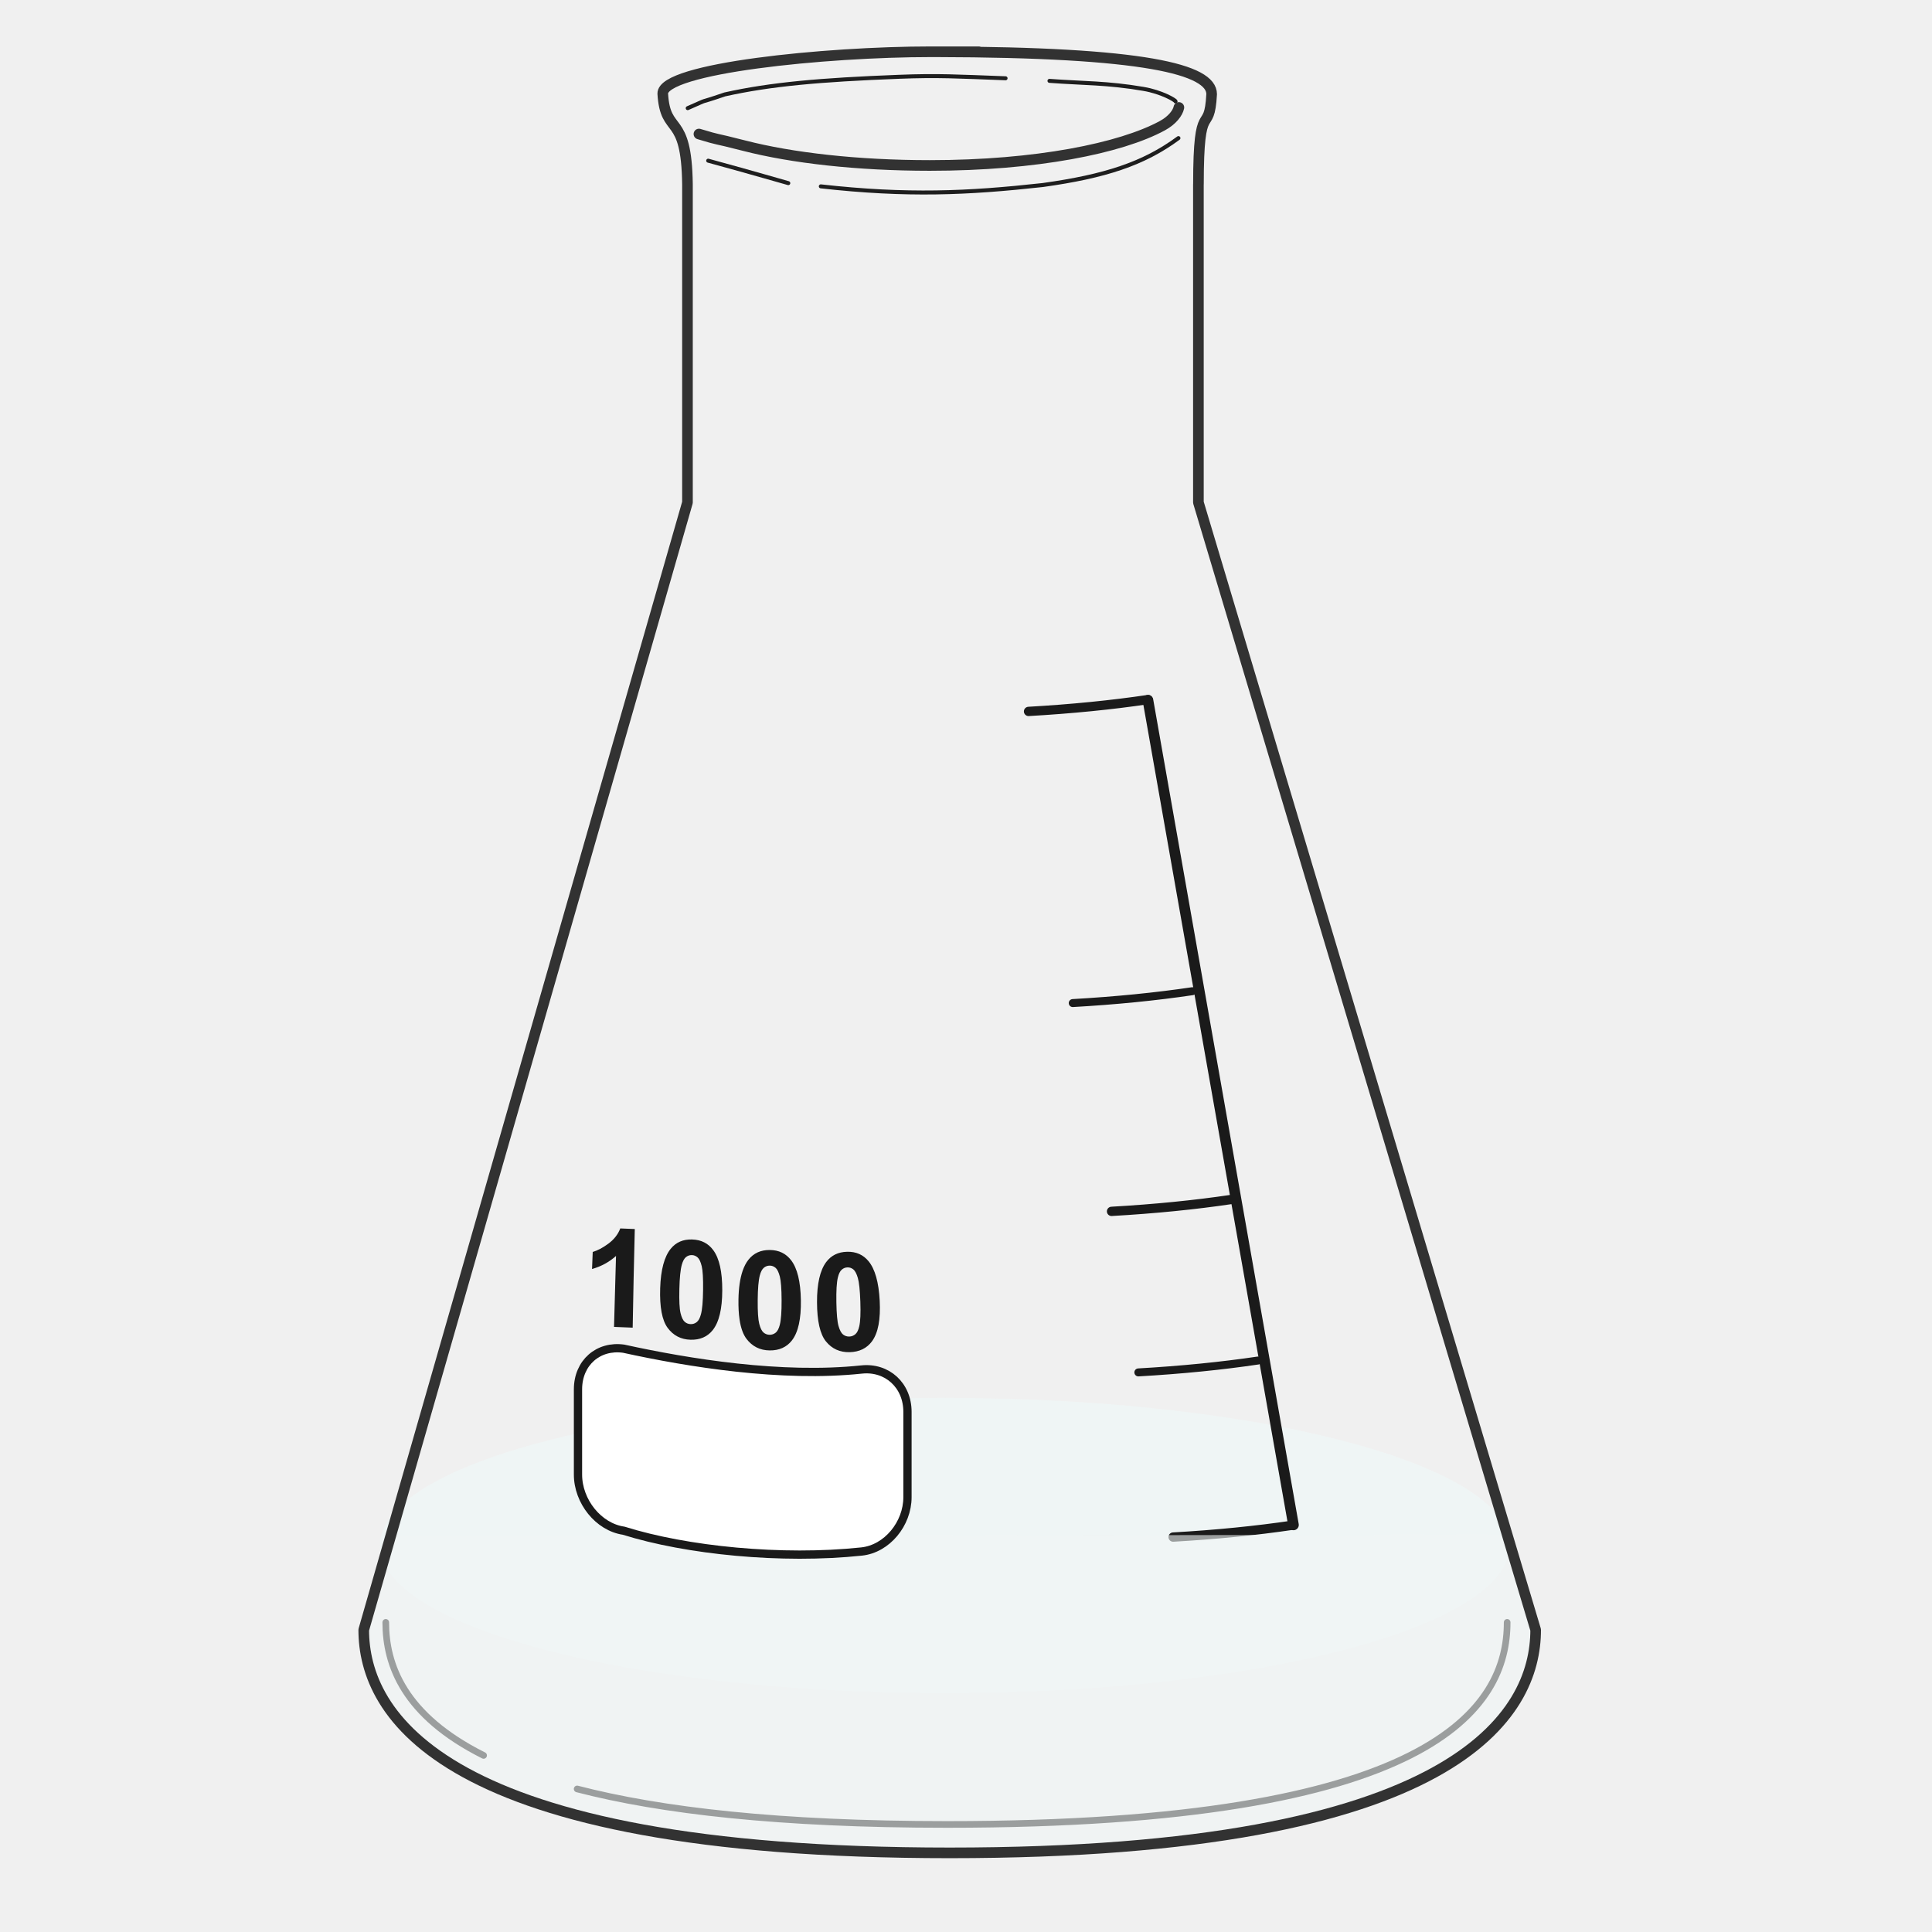
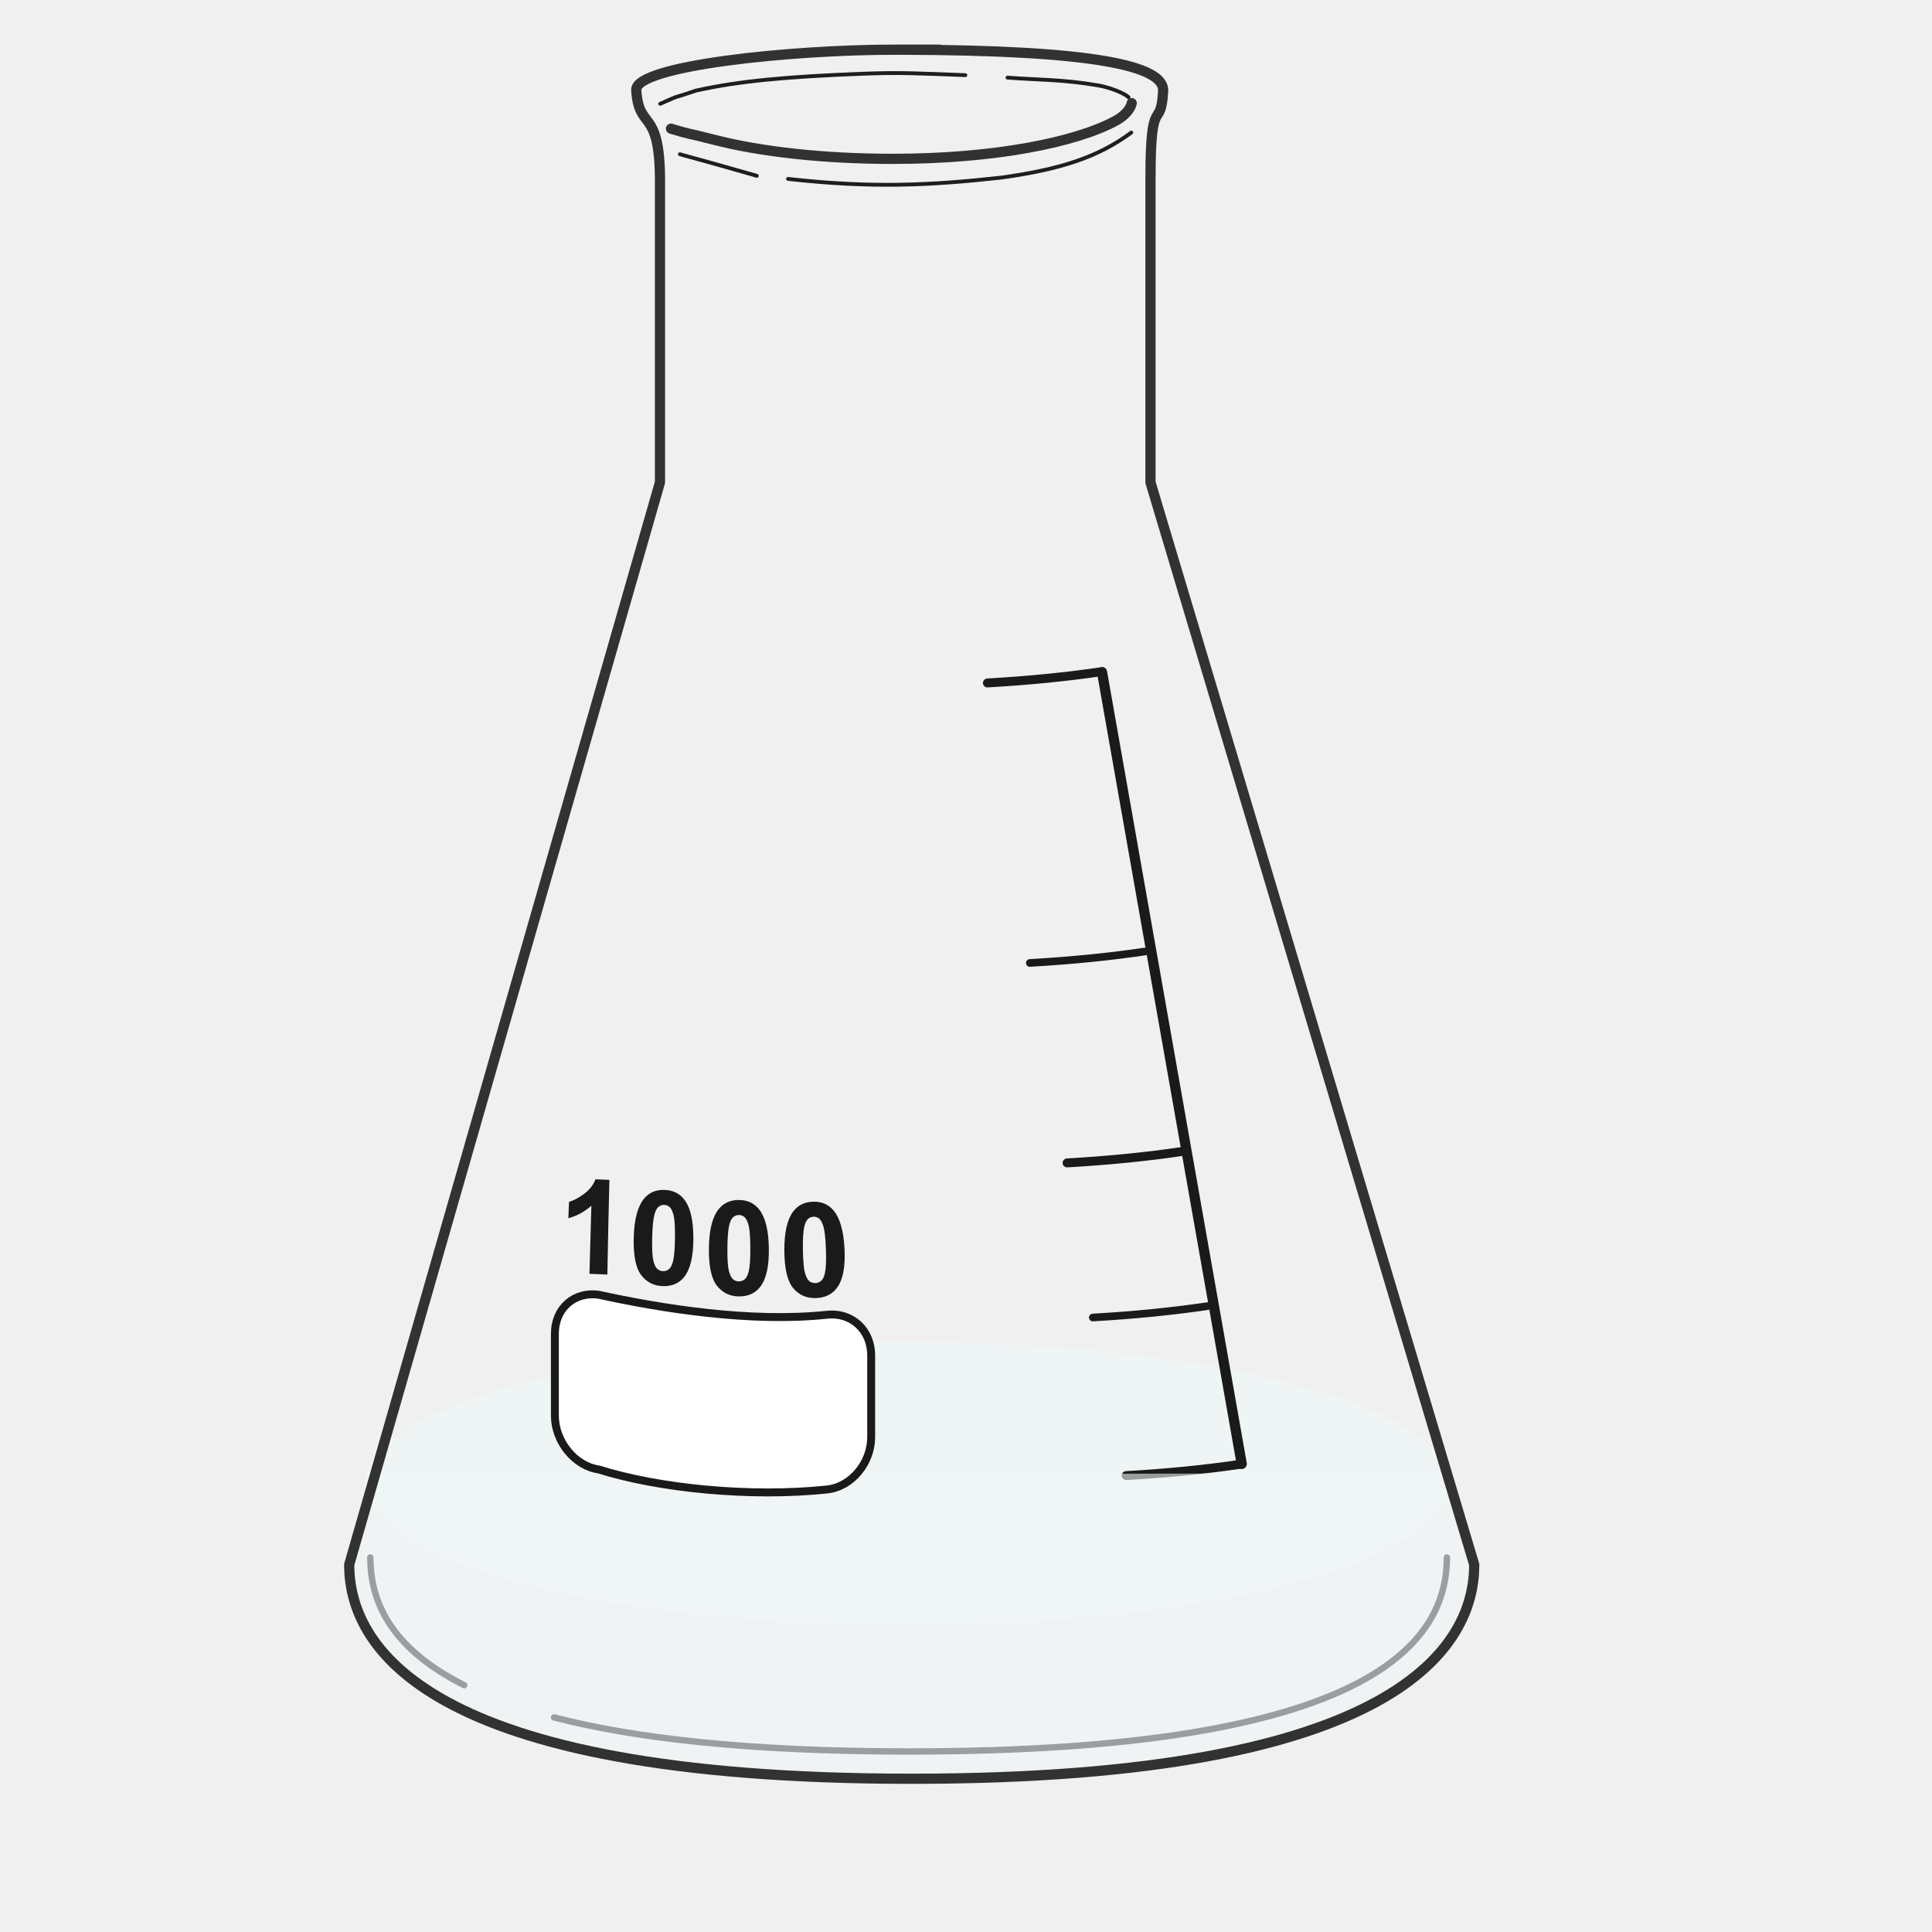
- <svg xmlns="http://www.w3.org/2000/svg" width="48px" height="48px" id="svg5120" version="1.1">
+ <svg xmlns="http://www.w3.org/2000/svg" viewBox="0 0 50 50" height="200px" width="200px" id="svg5120" version="1.1">
  <defs id="defs5122">
    </defs>
  <g id="layer1">
    <path id="path3025-8-3" style="fill:none;stroke:#1e1e1e;stroke-width:0.117;stroke-linecap:round;stroke-linejoin:round;stroke-miterlimit:4;stroke-opacity:1;stroke-dasharray:none" d="m 50.869,-7.912 c -6.918,-0.74 -12.317,-0.083 -14.729,1.73" />
    <path id="path3027-2-3" style="fill:none;stroke:#1e1e1e;stroke-width:0.117;stroke-linecap:round;stroke-linejoin:round;stroke-miterlimit:4;stroke-opacity:1;stroke-dasharray:none" d="M 57.605,-6.284 C 56.841,-6.827 56.014,-7.113 54.604,-7.317" />
    <path d="m 57.94,-5.662 c -0.958,3.431 -19.618,3.881 -21.853,0.23" style="fill:none;stroke:#1e1e1e;stroke-width:0.117;stroke-linecap:round;stroke-linejoin:round;stroke-miterlimit:4;stroke-opacity:1;stroke-dasharray:none" id="path3037-7-5" />
    <path style="opacity:0;fill:#c0c5da;fill-opacity:0.656;stroke:none" id="path5330" d="m 424.613,173.863 a 54.042,6.236 0 1 1 -108.083,0 54.042,6.236 0 1 1 108.083,0 z" transform="matrix(0.2280299,0,0,0.2338109,-37.3857,-58.73547)" />
    <path style="fill:#e9e9e9;fill-opacity:1;stroke:#161413;stroke-width:0.14;stroke-linecap:butt;stroke-linejoin:miter;stroke-miterlimit:4;stroke-opacity:1;stroke-dasharray:none" d="m 35.065,-27.411 c 0.004,-1.079 11.702,-0.931 13.844,-0.944 l -0.082,7.768 -13.733,0.994" id="path5347" />
    <path style="fill:none;stroke:#1e1e1e;stroke-width:0.117;stroke-linecap:round;stroke-linejoin:miter;stroke-miterlimit:4;stroke-opacity:1;stroke-dasharray:none" d="m 112.038,-14.979 c -1.728,0.617 5.423,0.531 3,0" id="path5078" />
    <path style="fill:#f7fafa;fill-opacity:1;stroke:none" d="m 35.016,-27.215 c 1.724,1.779 11.985,1.654 16.838,1.375 l -0.028,15.553 c -1.12,0.311 -13.336,1.411 -16.89,-1.485 -0.112,-6.056 -0.297,-14.147 0.08,-15.442 z" id="path5372" />
    <path style="fill:none;stroke:#46443a;stroke-width:0.2;stroke-linecap:round;stroke-linejoin:miter;stroke-miterlimit:4;stroke-opacity:1;stroke-dasharray:none" d="m 34.843,-13.071 c 1.494,0.967 6.151,2.169 14.617,1.589" id="path5387-3" />
    <path style="fill:none;stroke:#46443a;stroke-width:0.695;stroke-linecap:butt;stroke-linejoin:miter;stroke-miterlimit:4;stroke-opacity:1;stroke-dasharray:none" d="m 34.735,-18.106 c 2.467,1.08 5.298,1.289 6.742,1.216" id="path5379-48-9" />
    <path style="fill:none;stroke:#46443a;stroke-width:0.2;stroke-linecap:round;stroke-linejoin:miter;stroke-miterlimit:4;stroke-opacity:1;stroke-dasharray:none" d="m 34.715,-19.28 c 1.927,1.053 5.772,1.294 7.786,1.266" id="path5379-48" />
    <path style="fill:none;stroke:#46443a;stroke-width:0.2;stroke-linecap:round;stroke-linejoin:miter;stroke-miterlimit:4;stroke-opacity:1;stroke-dasharray:none" d="m 34.748,-20.788 c 1.927,1.053 5.772,1.294 7.786,1.266" id="path5379" />
    <path style="fill:#fa9d00;fill-opacity:1;stroke:none" d="m 43.533,-22.306 6.087,0 0,7.015 c -1.866,0.312 -4.095,0.219 -6.17,0.155 z" id="rect5374" />
    <path style="opacity:0.801;fill:#000000;fill-opacity:1;stroke:none" d="m 46.813,-16.332 c -0.113,0.047 -0.081,-1.057 -0.311,-1.065 -0.245,-0.008 -0.173,1.199 -0.409,1.19 -1.235,-0.047 -1.539,-1.199 -1.462,-1.451 0.356,0.543 0.402,-1.84 0.505,-1.161 0.162,1.072 0.531,-1.503 0.65,-1.187 0.354,0.942 0.75,-0.336 0.738,-1.042 -0.01,-0.617 0.653,2.747 1.102,1.115 0.158,-0.575 0.025,1.755 0.398,0.96 0.307,-0.654 0.032,1.256 0.422,1.008 -0.114,1.753 -1.67,2.106 -1.667,1.569" id="path5391" />
    <path style="fill:#ff1810;fill-opacity:1;stroke:none" d="m 34.837,-25.403 c 3.829,2.035 11.8,1.645 16.992,1.303 l 0,1.943 c -5.141,0.211 -13.394,0.635 -17.061,-1.215 z" id="rect5369" />
    <path style="fill:none;stroke:#46443a;stroke-width:0.2;stroke-linecap:round;stroke-linejoin:miter;stroke-miterlimit:4;stroke-opacity:1;stroke-dasharray:none" d="m 34.727,-19.783 c 1.927,1.053 5.772,1.294 7.786,1.266" id="path5379-4" />
    <path style="fill:none;stroke:#46443a;stroke-width:0.2;stroke-linecap:round;stroke-linejoin:miter;stroke-miterlimit:4;stroke-opacity:1;stroke-dasharray:none" d="m 34.74,-20.287 c 1.927,1.053 5.772,1.294 7.786,1.266" id="path5379-9" />
    <path style="fill:none;stroke:#46443a;stroke-width:0.2;stroke-linecap:round;stroke-linejoin:miter;stroke-miterlimit:4;stroke-opacity:1;stroke-dasharray:none" d="m 34.703,-21.33 c 1.927,1.053 5.772,1.294 7.786,1.266" id="path5379-2" />
    <path style="fill:none;stroke:#46443a;stroke-width:0.17;stroke-linecap:round;stroke-linejoin:miter;stroke-miterlimit:4;stroke-opacity:1;stroke-dasharray:none" d="m 34.737,-21.885 c 1.276,0.724 3.386,1.092 4.969,1.173" id="path5379-2-7" />
    <path style="fill:none;stroke:#46443a;stroke-width:0.17;stroke-linecap:round;stroke-linejoin:miter;stroke-miterlimit:4;stroke-opacity:1;stroke-dasharray:none" d="m 34.749,-22.326 c 1.263,0.712 3.386,1.092 4.969,1.173" id="path5379-2-7-2" />
    <path style="fill:none;stroke:#46443a;stroke-width:0.2;stroke-linecap:round;stroke-linejoin:miter;stroke-miterlimit:4;stroke-opacity:1;stroke-dasharray:none" d="m 34.873,-15.471 c 1.494,0.967 6.151,2.169 14.617,1.589" id="path5387" />
    <path style="fill:none;stroke:#46443a;stroke-width:0.2;stroke-linecap:round;stroke-linejoin:miter;stroke-miterlimit:4;stroke-opacity:1;stroke-dasharray:none" d="m 34.843,-13.54 c 1.494,0.967 6.151,2.169 14.617,1.589" id="path5387-7" />
    <path style="fill:none;stroke:#46443a;stroke-width:0.2;stroke-linecap:round;stroke-linejoin:miter;stroke-miterlimit:4;stroke-opacity:1;stroke-dasharray:none" d="m 34.843,-14.043 c 1.494,0.967 6.151,2.169 14.617,1.589" id="path5387-4" />
    <path style="fill:none;stroke:#46443a;stroke-width:0.2;stroke-linecap:round;stroke-linejoin:miter;stroke-miterlimit:4;stroke-opacity:1;stroke-dasharray:none" d="m 34.878,-14.998 c 1.494,0.967 6.151,2.169 14.617,1.589" id="path5387-5" />
    <path style="fill:none;stroke:#46443a;stroke-width:0.2;stroke-linecap:round;stroke-linejoin:miter;stroke-miterlimit:4;stroke-opacity:1;stroke-dasharray:none" d="m 34.861,-14.512 c 1.494,0.967 6.151,2.169 14.617,1.589" id="path5387-8" />
    <path style="fill:none;stroke:#46443a;stroke-width:0.695;stroke-linecap:butt;stroke-linejoin:miter;stroke-miterlimit:4;stroke-opacity:1;stroke-dasharray:none" d="m 34.764,-17.001 c 2.467,1.08 5.298,1.289 6.742,1.216" id="path5379-48-9-5" />
    <path d="m 28.923,-33.567 c -0.186,1.944 0.055,5.563 -12.342,5.57 -12.429,0.006 -11.838,-3.586 -11.88,-5.384 0,0 -0.354,-12.095 -0.354,-14.609 0.051,-6.621 1.338,-9.916 2.791,-11.704 1.803,-2.219 3.863,-2.12 4.14,-3.182 0.235,-0.903 -1.155,-1.313 -1.695,-1.003 -0.927,0.816 -2.516,-0.311 -0.928,-1.616 0.249,-0.201 0.219,-0.564 0.145,-0.973 -0.256,-1.75 1.223,-4.296 4.755,-3.033 0.695,0.254 0.641,-2.15 0.611,-3.076 0.07,0.753 5.133,0.676 5.097,0.018 -0.031,3.562 1.192,8.845 1.841,9.511 1.886,2.312 7.641,0.261 7.904,14.823 0.059,7.775 -0.086,12.27 -0.085,14.658 z" style="fill:none;stroke:#323232;stroke-width:0.187;stroke-linecap:round;stroke-linejoin:round;stroke-miterlimit:4;stroke-opacity:1;stroke-dasharray:none" id="path3061-2-8" />
    <path style="fill:none;stroke:#161413;stroke-width:0.14;stroke-linecap:butt;stroke-linejoin:miter;stroke-miterlimit:4;stroke-opacity:1;stroke-dasharray:none" d="m 35.018,-27.408 c -0.065,1.259 7.38,2.212 16.854,1.548 l -0.069,15.601 c -2.642,0.669 -14.242,0.815 -16.94,-1.562" id="path5343" />
    <path style="fill:none;stroke:#333333;stroke-width:0.117;stroke-linecap:round;stroke-linejoin:miter;stroke-miterlimit:4;stroke-opacity:1;stroke-dasharray:none" d="m 44.779,-46.546 c 0.871,-0.364 3.749,-0.368 4.498,0.035" id="path5665" />
    <path style="fill:none;stroke:#333333;stroke-width:0.234px;stroke-linecap:butt;stroke-linejoin:miter;stroke-opacity:1" d="m 44.492,-46.765 c 0.091,-0.588 5.1,-0.668 5.032,0.052" id="path5648" />
    <path style="fill:none;stroke:#000000;stroke-width:0.094;stroke-linecap:round;stroke-linejoin:miter;stroke-miterlimit:4;stroke-opacity:1;stroke-dasharray:none" d="m 44.517,-46.107 c 0.829,0.399 3.754,0.648 4.996,0.002" id="path5660" />
    <path style="fill:#382e3f;fill-opacity:1;stroke:#161413;stroke-width:1.799;stroke-miterlimit:3.8;stroke-opacity:1;stroke-dasharray:none" id="path5020-3-5" d="m 195.473,241.004 a 16.699,6.172 0 1 1 -33.399,0 16.699,6.172 0 1 1 33.399,0 z" transform="matrix(0.180518,0,0,0.09352104,14.72955,-68.46644)" />
    <path style="fill:#382e3f;fill-opacity:1;stroke:none" d="m 43.959,-48.18 0,2.287 c 1.916,0.55 5.961,0.144 6.084,0 l -0.05,-2.335 c -1.348,0.699 -4.722,0.632 -6.034,0.048 z" id="path5066" />
    <path style="fill:#736c77;fill-opacity:1;stroke:#161413;stroke-width:1.78;stroke-miterlimit:3.8;stroke-opacity:1;stroke-dasharray:none" id="path5020-2" d="m 195.473,241.004 a 16.699,6.172 0 1 1 -33.399,0 16.699,6.172 0 1 1 33.399,0 z" transform="matrix(0.1804855,0,0,0.09557425,14.73539,-71.44755)" />
    <path style="fill:none;stroke:#161413;stroke-width:0.234;stroke-linecap:butt;stroke-linejoin:miter;stroke-miterlimit:3.8;stroke-opacity:1;stroke-dasharray:none" d="m 50.009,-48.409 c 0,0 0,2.513 0,2.464" id="path5052-6" />
    <path style="fill:none;stroke:#161413;stroke-width:0.234;stroke-linecap:butt;stroke-linejoin:miter;stroke-miterlimit:3.8;stroke-opacity:1;stroke-dasharray:none" d="m 43.99,-48.421 0,2.468" id="path5052-2-1" />
    <path style="fill:none;stroke:none" d="m 44.02,-47.702 c 0.926,0.667 5.162,0.643 5.941,-0.042" id="path5393-1-2" />
    <path style="fill:none;stroke:#323232;stroke-width:0.8;stroke-miterlimit:4;stroke-opacity:1;stroke-dasharray:none" id="path5060" d="m 482.516,78.441 a 6.755,6.553 0 1 1 -13.51,0 6.755,6.553 0 1 1 13.51,0 z" transform="matrix(0.2338109,0,0,0.2338109,-69.06677,-59.20309)" />
    <path style="fill:none;stroke:#1e1e1e;stroke-width:0.07;stroke-linecap:round;stroke-linejoin:miter;stroke-miterlimit:4;stroke-opacity:1;stroke-dasharray:none" d="m 41.997,-37.156 c 0.134,-0.28 -0.129,-0.823 -0.35,-0.939 -0.56,-0.293 -0.306,-1.071 0.644,-0.811 0.253,0.061 0.931,-0.204 1.164,-0.474" id="path5070" />
    <path style="fill:none;stroke:#1e1e1e;stroke-width:0.07;stroke-linecap:round;stroke-linejoin:miter;stroke-miterlimit:4;stroke-opacity:1;stroke-dasharray:none" d="m 43.902,-41.597 c -0.052,-0.248 -0.343,-0.62 -0.476,-0.683 -1.048,-0.498 -0.6,-1.475 0.674,-0.942 0.286,0.12 0.608,-0.486 0.732,-0.923" id="path5074" />
    <path style="fill:none;stroke:#1e1e1e;stroke-width:0.07;stroke-linecap:round;stroke-linejoin:miter;stroke-miterlimit:4;stroke-opacity:1;stroke-dasharray:none" d="m 38.775,-38.814 c -0.278,0.278 0.012,0.724 0.333,0.656 0.309,-0.065 0.181,-0.488 0.03,-0.557" id="path5100" />
    <rect style="fill:#f7fafa;fill-opacity:1;stroke:none" id="rect5648" width="4.653" height="2.915" x="38.442" y="-17.637" />
    <path id="path6241" style="font-size:8px;font-style:normal;font-weight:bold;line-height:125%;letter-spacing:0px;word-spacing:0px;fill:none;stroke:none;font-family:Sans;-inkscape-font-specification:Sans Bold" d="m 36.424,-15.878 0,-0.562 -0.539,0 0,-0.388 0.539,0 0,-0.562 0.359,0 0,0.562 0.541,0 0,0.388 -0.541,0 0,0.562 z" />
    <path id="path6243" style="font-size:8px;font-style:normal;font-weight:bold;line-height:125%;letter-spacing:0px;word-spacing:0px;fill:none;stroke:none;font-family:Sans;-inkscape-font-specification:Sans Bold" d="m 38.103,-15.878 0,-0.562 -0.539,0 0,-0.388 0.539,0 0,-0.562 0.359,0 0,0.562 0.541,0 0,0.388 -0.541,0 0,0.562 z" />
    <path style="font-size:8px;font-style:normal;font-weight:bold;line-height:125%;letter-spacing:0px;word-spacing:0px;fill:#ffffff;fill-opacity:1;stroke:#333333;stroke-width:0.117;stroke-miterlimit:4;stroke-opacity:1;stroke-dasharray:none;font-family:Sans;-inkscape-font-specification:Sans Bold" id="path6245" d="m 40.422,-15.668 -0.029,0.384 -1.379,-0.104 c 0.026,-0.144 0.081,-0.278 0.165,-0.403 0.085,-0.124 0.245,-0.286 0.481,-0.484 0.19,-0.16 0.308,-0.27 0.353,-0.329 0.061,-0.081 0.094,-0.164 0.1,-0.247 0.009,-0.092 -0.012,-0.165 -0.055,-0.218 -0.043,-0.053 -0.107,-0.083 -0.19,-0.089 -0.082,-0.006 -0.149,0.015 -0.202,0.063 -0.052,0.048 -0.087,0.133 -0.104,0.253 l -0.389,-0.071 c 0.04,-0.226 0.126,-0.384 0.257,-0.474 0.131,-0.09 0.288,-0.128 0.473,-0.114 0.203,0.015 0.357,0.085 0.465,0.208 0.107,0.124 0.154,0.271 0.141,0.441 -0.009,0.097 -0.031,0.188 -0.071,0.274 -0.039,0.085 -0.099,0.173 -0.178,0.264 -0.052,0.06 -0.145,0.146 -0.278,0.256 -0.133,0.11 -0.218,0.184 -0.254,0.221 -0.036,0.037 -0.066,0.073 -0.089,0.109 z" />
    <path style="font-size:8px;font-style:normal;font-weight:bold;line-height:125%;letter-spacing:0px;word-spacing:0px;fill:#ffffff;fill-opacity:1;stroke:#333333;stroke-width:0.117;stroke-miterlimit:4;stroke-opacity:1;stroke-dasharray:none;font-family:Sans;-inkscape-font-specification:Sans Bold" id="path6247" d="m 40.899,-15.197 0.052,-2.146 0.416,0.01 -0.044,1.781 1.033,0.025 -0.009,0.365 z" />
    <path id="path6249" style="font-size:8px;font-style:normal;font-weight:bold;line-height:125%;letter-spacing:0px;word-spacing:0px;fill:none;stroke:none;font-family:Sans;-inkscape-font-specification:Sans Bold" d="m 43.141,-15.878 0,-0.562 -0.539,0 0,-0.388 0.539,0 0,-0.562 0.359,0 0,0.562 0.541,0 0,0.388 -0.541,0 0,0.562 z" />
    <path id="path6251" style="font-size:8px;font-style:normal;font-weight:bold;line-height:125%;letter-spacing:0px;word-spacing:0px;fill:none;stroke:none;font-family:Sans;-inkscape-font-specification:Sans Bold" d="m 44.821,-15.878 0,-0.562 -0.539,0 0,-0.388 0.539,0 0,-0.562 0.359,0 0,0.562 0.541,0 0,0.388 -0.541,0 0,0.562 z" />
    <path id="path3025-8" style="fill:none;stroke:#1e1e1e;stroke-width:0.101;stroke-linecap:round;stroke-linejoin:round;stroke-miterlimit:4;stroke-opacity:1;stroke-dasharray:none" d="m 95.646,29.467 c -1.52,-0.17 -3.163,-0.264 -4.878,-0.264 -5.729,0 -10.657,1.036 -12.844,2.522" />
    <path id="path3027-2" style="fill:#fbfbfb;fill-opacity:1;stroke:#1e1e1e;stroke-width:0.101;stroke-linecap:round;stroke-linejoin:round;stroke-miterlimit:4;stroke-opacity:1;stroke-dasharray:none" d="m 103.611,31.725 c -0.754,-0.512 -1.833,-0.971 -3.159,-1.352" />
    <path d="M 98.218,37.219 C 94.312,37.94 77.641,38.805 77.212,32.812" style="fill:none;stroke:#1e1e1e;stroke-width:0.101;stroke-linecap:round;stroke-linejoin:round;stroke-miterlimit:4;stroke-opacity:1;stroke-dasharray:none" id="path3037-7" />
    <path style="opacity:0.801;fill:#eff5f5;fill-opacity:0.596;stroke:none" d="m -44.622,5.673 26.767,0.172 c 0.024,23.983 0.164,1.597 0.021,23.669 -0.005,0.772 -0.01,1.598 -0.203,2.482 -1.277,5.362 -27.43,5.926 -27.878,-0.734 0.058,-25.264 -0.106,0.004 -0.022,-25.275 z" id="rect10514" />
    <path id="path3051" style="fill:#1a1a1a;fill-opacity:1;stroke:#1a1a1a;stroke-width:0.162;stroke-linecap:round;stroke-linejoin:round;stroke-miterlimit:4;stroke-opacity:1;stroke-dasharray:none" d="m 96.527,28.219 c 0.66,-0.038 1.274,-0.099 1.83,-0.182" />
    <path id="path3053" style="fill:#1a1a1a;fill-opacity:1;stroke:#1a1a1a;stroke-width:0.101;stroke-linecap:round;stroke-linejoin:round;stroke-miterlimit:4;stroke-opacity:1;stroke-dasharray:none" d="m 96.531,23.809 c 0.66,-0.038 1.274,-0.099 1.83,-0.182" />
    <path id="path3051-5" style="fill:#1a1a1a;fill-opacity:1;stroke:#1a1a1a;stroke-width:0.101;stroke-linecap:round;stroke-linejoin:round;stroke-miterlimit:4;stroke-opacity:1;stroke-dasharray:none" d="m 96.443,32.58 c 0.66,-0.038 1.274,-0.099 1.83,-0.182" />
    <path id="path3051-54" style="fill:#1a1a1a;fill-opacity:1;stroke:#1a1a1a;stroke-width:0.162;stroke-linecap:round;stroke-linejoin:round;stroke-miterlimit:4;stroke-opacity:1;stroke-dasharray:none" d="m 96.495,19.402 c 0.66,-0.038 1.274,-0.099 1.83,-0.182" />
    <path id="path3053-1" style="fill:#1a1a1a;fill-opacity:1;stroke:#1a1a1a;stroke-width:0.101;stroke-linecap:round;stroke-linejoin:round;stroke-miterlimit:4;stroke-opacity:1;stroke-dasharray:none" d="m 96.536,14.992 c 0.66,-0.038 1.274,-0.099 1.83,-0.182" />
    <path id="path3053-1-0" style="fill:#1a1a1a;fill-opacity:1;stroke:#1a1a1a;stroke-width:0.162;stroke-linecap:round;stroke-linejoin:round;stroke-miterlimit:4;stroke-opacity:1;stroke-dasharray:none" d="m 96.462,10.543 c 0.66,-0.038 1.274,-0.099 1.83,-0.182" />
    <path style="fill:#fbfbfb;fill-opacity:1;stroke:#000000;stroke-width:0.142;stroke-linecap:butt;stroke-linejoin:miter;stroke-miterlimit:4;stroke-opacity:1;stroke-dasharray:none" d="m 102.428,33.254 -1.932,-0.72 1.417,-1.2e-5" id="path5664" />
    <path d="m 99.376,1.215 c 3.283,0.767 6.6,3.188 6.579,6.642 0,21.649 0.021,21.64 0.021,25.181 0,1.998 -1.946,5.299 -14.179,5.299 -12.233,0 -14.05,-3.349 -14.05,-5.347 0,0 0.071,-22.747 0.071,-25.119 0.171,-3.962 2.985,-5.665 6.5,-6.666 4.065,-0.95 4.938,-0.661 4.955,-4.099 1.805,1.033 3.418,1.202 5.628,0 -0.03,3.361 2.156,3.482 4.475,4.107 z" style="fill:none;stroke:#323232;stroke-width:0.162;stroke-linecap:round;stroke-linejoin:round;stroke-miterlimit:4;stroke-opacity:1;stroke-dasharray:none" id="path3061-2" />
    <path style="fill:#f6f5f4;fill-opacity:1;stroke:#161413;stroke-width:1.103;stroke-miterlimit:3.8;stroke-opacity:1;stroke-dasharray:none" id="path5020-3" d="m 195.473,241.004 a 16.699,6.172 0 1 1 -33.399,0 16.699,6.172 0 1 1 33.399,0 z" transform="matrix(0.2031729,0,0,0.1662747,54.67191,-42.98676)" />
    <rect style="fill:#f6f5f4;fill-opacity:1;stroke:none" id="rect6595" width="6.889" height="4.355" x="87.567" y="-7.25" />
    <path style="fill:#fbfbfb;fill-opacity:1;stroke:#1e1e1e;stroke-width:1.092;stroke-miterlimit:3.8;stroke-opacity:1;stroke-dasharray:none" id="path5020" d="m 195.473,241.004 a 16.699,6.172 0 1 1 -33.399,0 16.699,6.172 0 1 1 33.399,0 z" transform="matrix(0.2031364,0,0,0.1699252,54.67845,-48.28699)" />
    <path style="fill:none;stroke:#1e1e1e;stroke-width:0.208;stroke-linecap:butt;stroke-linejoin:miter;stroke-miterlimit:3.8;stroke-opacity:1;stroke-dasharray:none" d="m 94.379,-7.322 c 0,0 0,4.678 0,4.587" id="path5052" />
    <path style="fill:none;stroke:#1e1e1e;stroke-width:0.205;stroke-linecap:butt;stroke-linejoin:miter;stroke-miterlimit:3.8;stroke-opacity:1;stroke-dasharray:none" d="m 87.605,-7.346 0,4.462" id="path5052-2" />
    <path style="fill:none;stroke:#323232;stroke-width:0.101;stroke-linecap:round;stroke-linejoin:miter;stroke-miterlimit:4;stroke-opacity:1;stroke-dasharray:none" d="m 89.578,-2.389 c 2.25,0.221 3.456,0.006 4.464,-0.538" id="path5393" />
    <path style="fill:none;stroke:#323232;stroke-width:0.101;stroke-linecap:round;stroke-linejoin:miter;stroke-miterlimit:4;stroke-opacity:1;stroke-dasharray:none" d="m 87.964,-2.909 c 0.298,0.24 0.785,0.376 1.04,0.43" id="path5395" />
    <path style="fill:none;stroke:#323232;stroke-width:0.101;stroke-linecap:round;stroke-linejoin:miter;stroke-miterlimit:4;stroke-opacity:1;stroke-dasharray:none" d="m 87.918,-6.486 c 0.962,0.808 5.431,0.887 6.24,-0.015" id="path5393-1" />
    <path style="fill:#fbfbfb;fill-opacity:1;stroke:#323232;stroke-width:0.947;stroke-miterlimit:4;stroke-opacity:1;stroke-dasharray:none" id="path5437" d="m 226.539,436.646 a 6.762,6.673 0 1 1 -13.523,0 6.762,6.673 0 1 1 13.523,0 z" transform="matrix(0.214754,0,0,0.2135688,51.34824,-58.52264)" />
    <path style="fill:#fbfbfb;fill-opacity:1;stroke:#323232;stroke-width:0.203;stroke-linecap:butt;stroke-linejoin:round;stroke-miterlimit:4;stroke-opacity:1;stroke-dasharray:none" d="M 100.572,36.461 98.546,35.672 c -0.493,-0.651 -0.3,-1.464 0.663,-1.524 l 0.968,0.179" id="path5439" />
    <path style="fill:#fbfbfb;fill-opacity:1;stroke:#000000;stroke-width:0.161;stroke-linecap:round;stroke-linejoin:miter;stroke-miterlimit:4;stroke-opacity:1;stroke-dasharray:none" d="m 100.492,32.54 c 0.007,0.629 -0.182,1.589 0.659,1.68 l 1.23,0.228 c 0.262,0.043 0.169,-0.446 0.152,-0.975" id="path5449-3" />
    <path style="fill:#fbfbfb;fill-opacity:1;stroke:#323232;stroke-width:0.203;stroke-linecap:butt;stroke-linejoin:round;stroke-miterlimit:4;stroke-opacity:1;stroke-dasharray:none" d="m 100.531,33.849 c -0.286,0.082 -0.455,0.29 -0.336,0.71 l 0.672,3.296 c 0.758,0.481 1.265,0.301 1.749,0.013 l 0.469,-2.345 c 0.213,-0.963 0.417,-1.375 -0.032,-1.553" id="path5453" />
    <path style="fill:#fbfbfb;fill-opacity:1;stroke:#000000;stroke-width:0.161;stroke-linecap:round;stroke-linejoin:miter;stroke-miterlimit:4;stroke-opacity:1;stroke-dasharray:none" d="m 102.507,34.435 0.52,-0.127 c 0.191,-0.039 0.061,-0.521 0.065,-1.056" id="path5451-5" />
    <path style="fill:#fbfbfb;fill-opacity:1;stroke:none" d="m 102.728,34.314 c -0.458,0.035 -0.02,-0.638 -0.222,-0.839 -0.014,-0.014 -3.571,-1.552 -3.626,-1.552 -0.209,0 -1.122,-0.636 -0.871,-0.887 0.129,-0.129 1.452,0.186 1.504,0.206 0.289,0.108 0.479,0.358 0.744,0.491 0.189,0.094 0.503,0.027 0.728,0.127 0.953,0.423 1.573,0.939 2.058,1.425 0.083,0.083 0.087,0.989 0.079,0.997 -0.059,0.059 -0.286,0.032 -0.396,0.032 z" id="path5602" />
    <path style="fill:#fbfbfb;fill-opacity:1;stroke:#323232;stroke-width:0.203;stroke-linecap:butt;stroke-linejoin:miter;stroke-miterlimit:4;stroke-opacity:1;stroke-dasharray:none" d="m 97.903,31.03 2.165,-0.121 3.017,2.332" id="path5457" />
    <path style="fill:#fbfbfb;fill-opacity:1;stroke:none" d="m 101.873,33.475 -1.33,-0.839 0.055,-0.111 1.29,0.016 0.586,0.823 0,0.237 z" id="path5677" />
    <path style="fill:#fbfbfb;fill-opacity:1;stroke:#323232;stroke-width:0.203;stroke-linecap:round;stroke-linejoin:miter;stroke-miterlimit:4;stroke-opacity:1;stroke-dasharray:none" d="m 100.492,32.574 c 0.007,0.629 -0.182,1.558 0.659,1.648 l 1.23,0.228 c 0.262,0.043 0.169,-0.446 0.152,-0.975" id="path5449" />
    <path style="fill:#fbfbfb;fill-opacity:1;stroke:#323232;stroke-width:0.203;stroke-linecap:butt;stroke-linejoin:miter;stroke-miterlimit:4;stroke-opacity:1;stroke-dasharray:none" d="m 98.006,31.079 -0.012,0.519 4.538,1.876" id="path5447" />
    <path style="fill:#fbfbfb;fill-opacity:1;stroke:#1e1e1e;stroke-width:0.101;stroke-linecap:round;stroke-linejoin:miter;stroke-miterlimit:4;stroke-opacity:1;stroke-dasharray:none" d="m 98.293,31.302 4.31,2.028 0.266,-0.051" id="path5459" />
    <path style="fill:#fbfbfb;fill-opacity:1;stroke:#323232;stroke-width:0.203;stroke-linecap:round;stroke-linejoin:miter;stroke-miterlimit:4;stroke-opacity:1;stroke-dasharray:none" d="m 102.507,34.437 0.52,-0.127 c 0.191,-0.039 0.061,-0.521 0.065,-1.056" id="path5451" />
    <path style="fill:none;stroke:#1e1e1e;stroke-width:0.101;stroke-linecap:round;stroke-linejoin:miter;stroke-miterlimit:4;stroke-opacity:1;stroke-dasharray:none" d="m 79.137,5.53 c 0.999,3.062 21.17,3.087 23.054,0" id="path6227" />
    <path style="font-size:13px;font-style:normal;font-weight:bold;line-height:125%;letter-spacing:0px;word-spacing:0px;fill:#1a1a1a;fill-opacity:1;stroke:none;font-family:Sans;-inkscape-font-specification:Sans Bold" id="path6544" d="m 98.537,10.03 0.244,-0.038 c 0.01,0.058 0.033,0.101 0.069,0.13 0.036,0.029 0.078,0.043 0.127,0.041 0.052,-0.002 0.096,-0.023 0.13,-0.061 0.034,-0.038 0.05,-0.089 0.047,-0.151 -0.003,-0.059 -0.022,-0.105 -0.058,-0.138 -0.036,-0.033 -0.078,-0.049 -0.128,-0.046 -0.032,0.001 -0.071,0.009 -0.116,0.023 l 0.02,-0.193 c 0.069,-0.001 0.12,-0.017 0.155,-0.048 0.035,-0.031 0.051,-0.071 0.049,-0.119 -0.002,-0.041 -0.016,-0.074 -0.044,-0.097 -0.028,-0.023 -0.063,-0.034 -0.107,-0.032 -0.043,0.002 -0.08,0.017 -0.109,0.047 -0.029,0.029 -0.046,0.071 -0.051,0.125 l -0.235,-0.027 c 0.013,-0.075 0.035,-0.135 0.066,-0.181 0.031,-0.046 0.075,-0.083 0.133,-0.111 0.058,-0.028 0.123,-0.044 0.196,-0.047 0.125,-0.005 0.226,0.027 0.304,0.097 0.065,0.058 0.099,0.124 0.102,0.2 0.005,0.108 -0.055,0.197 -0.179,0.266 0.076,0.012 0.139,0.043 0.186,0.093 0.048,0.051 0.073,0.113 0.076,0.187 0.005,0.108 -0.034,0.201 -0.115,0.281 -0.082,0.08 -0.185,0.122 -0.312,0.128 -0.12,0.005 -0.22,-0.022 -0.302,-0.083 -0.082,-0.06 -0.131,-0.142 -0.148,-0.245 z" />
    <flowRoot xml:space="preserve" id="flowRoot6495-8" style="font-size:13px;font-style:normal;font-weight:bold;line-height:125%;letter-spacing:0px;word-spacing:0px;fill:#1a1a1a;fill-opacity:1;stroke:none;font-family:Sans;-inkscape-font-specification:Sans Bold" transform="matrix(0.1182628,-0.00826974,0.00753853,0.1078059,4.371219,4.6024)">
      <flowRegion id="flowRegion6497-3">
        <rect id="rect6499-9" width="53.5" height="25.5" x="777.5" y="266" style="font-size:13px;font-weight:bold;fill:#1a1a1a;fill-opacity:1;stroke:none;-inkscape-font-specification:Sans Bold" />
      </flowRegion>
      <flowPara id="flowPara6501-4">1</flowPara>
    </flowRoot>
    <flowRoot xml:space="preserve" id="flowRoot6495-4" style="font-size:13px;font-style:normal;font-weight:bold;line-height:125%;letter-spacing:0px;word-spacing:0px;fill:#1a1a1a;fill-opacity:1;stroke:none;font-family:Sans;-inkscape-font-specification:Sans Bold" transform="matrix(0.1077813,-0.01189917,0.01172001,0.1061585,11.59807,-0.9084303)">
      <flowRegion id="flowRegion6497-6">
        <rect id="rect6499-98" width="53.5" height="25.5" x="777.5" y="266" style="font-size:13px;font-weight:bold;fill:#1a1a1a;fill-opacity:1;stroke:none;-inkscape-font-specification:Sans Bold" />
      </flowRegion>
      <flowPara id="flowPara6501-5">2</flowPara>
    </flowRoot>
    <path style="fill:#1a1a1a;fill-opacity:1;stroke:#1a1a1a;stroke-width:0.162;stroke-linecap:butt;stroke-linejoin:miter;stroke-miterlimit:4;stroke-opacity:1;stroke-dasharray:none" d="m 96.424,10.469 0,22.108" id="path6552" />
    <path id="path4968" style="fill:none;stroke:#1e1e1e;stroke-width:0.099;stroke-linecap:round;stroke-linejoin:round;stroke-miterlimit:4;stroke-opacity:1;stroke-dasharray:none" d="m 26.074,2.009 c 0.843,0.063 1.428,0.045 2.332,0.199 0.456,0.077 0.801,0.282 0.801,0.312" />
    <path id="path4970" style="fill:none;stroke:#1e1e1e;stroke-width:0.099;stroke-linecap:round;stroke-linejoin:round;stroke-miterlimit:4;stroke-opacity:1;stroke-dasharray:none" d="m 17.086,2.687 c 0.656,-0.287 0.122,-0.068 0.92,-0.341 1.131,-0.253 2.374,-0.363 4.327,-0.438 0.97,-0.038 1.451,-0.008 2.65,0.037" />
    <path id="path4972" style="fill:none;stroke:#1e1e1e;stroke-width:0.165;stroke-linecap:round;stroke-linejoin:round;stroke-miterlimit:4;stroke-opacity:1;stroke-dasharray:none" d="m 28.685,36.841 c -1.575,-0.176 -3.277,-0.273 -5.055,-0.273 -5.937,0 -11.043,1.073 -13.309,2.613" />
    <path id="path4974" style="fill:none;stroke:#1e1e1e;stroke-width:0.165;stroke-linecap:round;stroke-linejoin:round;stroke-miterlimit:4;stroke-opacity:1;stroke-dasharray:none" d="m 36.939,39.181 c -0.781,-0.531 -1.9,-1.006 -3.273,-1.401" />
    <path style="fill:#eff5f5;fill-opacity:1;stroke:none" id="path10583" d="m 36.795,19.153 a 11.357,1.528 0 1 1 -22.715,0 11.357,1.528 0 1 1 22.715,0 z" transform="matrix(1.235547,0,0,2.400397,-7.956179,-7.577326)" />
    <path d="m 29.278,3.431 c -0.866,0.64 -1.83,0.951 -3.37,1.166 -1.871,0.206 -3.367,0.273 -5.515,0.033" style="fill:none;stroke:#1e1e1e;stroke-width:0.099;stroke-linecap:round;stroke-linejoin:round;stroke-miterlimit:4;stroke-opacity:1;stroke-dasharray:none" id="path4982" />
    <path d="M 12.015,43.613 C 10.037,42.622 9.584,41.367 9.584,40.307" style="fill:none;stroke:#1e1e1e;stroke-width:0.165;stroke-linecap:round;stroke-linejoin:round;stroke-miterlimit:4;stroke-opacity:1;stroke-dasharray:none" id="path4984" />
    <path d="m 37.445,40.307 c 0,2.119 -1.799,5.021 -13.914,5.021 -4.171,0 -7.119,-0.344 -9.192,-0.882" style="fill:none;stroke:#1e1e1e;stroke-width:0.165;stroke-linecap:round;stroke-linejoin:round;stroke-miterlimit:4;stroke-opacity:1;stroke-dasharray:none" id="path4986" />
    <path d="m 17.365,3.33 c 0.567,0.172 0.308,0.079 1.127,0.29 1.18,0.304 2.809,0.491 4.609,0.491 2.64,0 4.748,-0.428 5.777,-0.988 0.249,-0.135 0.384,-0.32 0.411,-0.453" style="fill:none;stroke:#323232;stroke-width:0.264;stroke-linecap:round;stroke-linejoin:round;stroke-miterlimit:4;stroke-opacity:1;stroke-dasharray:none" id="path4988" />
    <path id="path4992" style="fill:#1a1a1a;fill-opacity:1;stroke:#1a1a1a;stroke-width:0.231;stroke-linecap:round;stroke-linejoin:round;stroke-miterlimit:4;stroke-opacity:1;stroke-dasharray:none" d="m 27.616,30.096 c 1.072,-0.061 2.069,-0.161 2.972,-0.295" />
    <path id="path4994" style="fill:#1a1a1a;fill-opacity:1;stroke:#1a1a1a;stroke-width:0.198;stroke-linecap:round;stroke-linejoin:round;stroke-miterlimit:4;stroke-opacity:1;stroke-dasharray:none" d="m 28.282,34.097 c 1.072,-0.061 2.069,-0.161 2.972,-0.295" />
    <path id="path4996" style="fill:#1a1a1a;fill-opacity:1;stroke:#1a1a1a;stroke-width:0.231;stroke-linecap:round;stroke-linejoin:round;stroke-miterlimit:4;stroke-opacity:1;stroke-dasharray:none" d="m 29.146,38.188 c 1.072,-0.061 2.069,-0.161 2.972,-0.295" />
    <path id="path4998" style="fill:#1a1a1a;fill-opacity:1;stroke:#1a1a1a;stroke-width:0.198;stroke-linecap:round;stroke-linejoin:round;stroke-miterlimit:4;stroke-opacity:1;stroke-dasharray:none" d="m 26.652,24.921 c 1.072,-0.061 2.069,-0.161 2.972,-0.295" />
    <path id="path5000" style="fill:#1a1a1a;fill-opacity:1;stroke:#1a1a1a;stroke-width:0.231;stroke-linecap:round;stroke-linejoin:round;stroke-miterlimit:4;stroke-opacity:1;stroke-dasharray:none" d="m 25.554,17.675 c 1.072,-0.061 2.069,-0.161 2.972,-0.295" />
    <path id="path5004" style="fill:none;stroke:#1e1e1e;stroke-width:0.099;stroke-linecap:round;stroke-linejoin:round;stroke-miterlimit:4;stroke-opacity:1;stroke-dasharray:none" d="m 17.595,3.992 c 1.219,0.332 1.865,0.526 1.99,0.558" />
    <path style="fill:#eff5f5;stroke:none;stroke-width:1px;stroke-linecap:butt;stroke-linejoin:miter;stroke-opacity:1;fill-opacity:0.596" d="m 9.697,38.17 -0.708,2.347 0.31,1.417 1.373,1.594 1.683,0.841 3.896,1.151 5.623,0.531 5.8,-0.177 5.933,-0.797 2.922,-1.505 1.505,-1.771 0.133,-1.505 -0.753,-2.17 z" id="path12216" />
    <path d="m 29.774,4.581 0,7.902 8.379,28.011 c 0,2.07 -1.882,5.54 -14.558,5.54 -12.676,0 -14.558,-3.47 -14.558,-5.54 l 8.043,-28.011 0,-7.902 c -0.023,-1.815 -0.551,-1.19 -0.614,-2.254 -0.017,-0.631 4.035,-1.041 6.665,-1.041 2.63,2.702e-4 0.085,4.28e-5 0.127,9.23e-5 5.178,0.009 6.846,0.436 6.845,1.054 -0.058,1.088 -0.328,0.029 -0.328,2.241 z" style="fill:none;stroke:#323232;stroke-width:0.264;stroke-linecap:round;stroke-linejoin:round;stroke-miterlimit:4;stroke-opacity:1;stroke-dasharray:none" id="path5008" />
    <path style="fill:#1a1a1a;fill-opacity:1;stroke:#1a1a1a;stroke-width:0.264;stroke-linecap:round;stroke-linejoin:miter;stroke-miterlimit:4;stroke-opacity:1;stroke-dasharray:none" d="M 28.521,17.399 32.136,37.886" id="path6367" />
    <path d="m 22.546,37.196 c 0,0.663 -0.509,1.284 -1.14,1.351 -1.987,0.211 -4.356,-0.028 -5.91,-0.517 -0.629,-0.091 -1.136,-0.731 -1.136,-1.394 0,-0.706 0,-1.412 0,-2.118 0,-0.664 0.507,-1.1 1.136,-1.01 1.614,0.354 3.923,0.728 5.91,0.517 0.631,-0.067 1.14,0.389 1.14,1.053 0,0.706 0,1.412 0,2.118 z" id="path148" style="fill:#ffffff;fill-opacity:1;stroke:#1a1a1a;stroke-width:0.205;stroke-linecap:round;stroke-linejoin:round;stroke-miterlimit:4;stroke-opacity:1;stroke-dasharray:none" />
    <g transform="matrix(0.4048794,0,0,0.4259057,-377.7907,-130.445)" style="font-size:8px;font-style:normal;font-weight:bold;line-height:125%;letter-spacing:0px;word-spacing:0px;fill:#1a1a1a;fill-opacity:1;stroke:none;font-family:Sans;-inkscape-font-specification:Sans Bold" id="flowRoot6389">
      <path d="m 962.183,378.866 0.271,-1.464 c -0.497,-0.092 -0.994,-0.186 -1.491,-0.282 l 0.195,-1.009 c 0.494,0.095 0.989,0.189 1.483,0.28 l 0.271,-1.464 c 0.327,0.06 0.654,0.12 0.982,0.179 l -0.263,1.465 c 0.496,0.089 0.992,0.176 1.489,0.261 l -0.173,1.013 c -0.499,-0.085 -0.999,-0.173 -1.498,-0.262 l -0.263,1.465 c -0.334,-0.06 -0.669,-0.121 -1.003,-0.183 z" style="fill:none;stroke:none" id="path6398" />
      <path d="m 966.877,379.67 0.231,-1.471 c -0.499,-0.078 -0.997,-0.159 -1.496,-0.242 l 0.169,-1.014 c 0.495,0.083 0.991,0.163 1.486,0.24 l 0.231,-1.471 c 0.327,0.051 0.655,0.102 0.982,0.151 l -0.221,1.472 c 0.497,0.075 0.994,0.147 1.492,0.217 l -0.142,1.017 c -0.501,-0.07 -1.002,-0.143 -1.502,-0.218 l -0.221,1.472 c -0.336,-0.051 -0.672,-0.102 -1.008,-0.155 z" style="fill:none;stroke:none" id="path6400" />
      <path d="m 971.918,383.724 c -0.382,-0.013 -0.763,-0.028 -1.145,-0.045 0.036,-1.379 0.077,-2.759 0.122,-4.138 -0.418,0.357 -0.909,0.612 -1.471,0.761 0.014,-0.332 0.028,-0.664 0.042,-0.996 0.294,-0.078 0.616,-0.24 0.964,-0.485 0.348,-0.246 0.59,-0.541 0.726,-0.885 0.297,0.013 0.594,0.024 0.891,0.035 -0.051,1.917 -0.094,3.834 -0.129,5.752 z" id="path6402" style="fill:#1a1a1a;fill-opacity:1;stroke:none" />
      <path d="m 975.57,378.581 c 0.555,0.016 0.984,0.223 1.294,0.624 0.369,0.475 0.554,1.255 0.551,2.341 -0.003,1.084 -0.197,1.861 -0.591,2.328 -0.326,0.385 -0.782,0.571 -1.364,0.554 -0.585,-0.017 -1.052,-0.248 -1.396,-0.691 -0.344,-0.443 -0.496,-1.214 -0.459,-2.313 0.036,-1.078 0.255,-1.844 0.648,-2.303 0.324,-0.378 0.762,-0.557 1.317,-0.541 0,0 0,0 0,0 z m -0.02,0.91 c -0.134,-0.003 -0.254,0.035 -0.361,0.116 -0.107,0.081 -0.192,0.23 -0.256,0.447 -0.084,0.281 -0.135,0.758 -0.151,1.429 -0.017,0.672 0.008,1.135 0.072,1.388 0.065,0.254 0.15,0.424 0.255,0.511 0.105,0.087 0.227,0.132 0.366,0.136 0.138,0.004 0.262,-0.035 0.372,-0.117 0.11,-0.082 0.195,-0.232 0.257,-0.449 0.082,-0.279 0.126,-0.755 0.134,-1.427 0.009,-0.672 -0.019,-1.134 -0.084,-1.387 -0.065,-0.253 -0.148,-0.423 -0.25,-0.51 -0.102,-0.087 -0.22,-0.133 -0.354,-0.137 -10e-6,0 -3e-5,0 -4e-5,0 z" id="path6404" style="fill:#1a1a1a;fill-opacity:1;stroke:none" />
      <path d="m 980.331,379.194 c 0.556,0.004 0.99,0.202 1.309,0.598 0.379,0.468 0.581,1.245 0.599,2.334 0.018,1.086 -0.162,1.869 -0.552,2.345 -0.322,0.393 -0.78,0.588 -1.367,0.581 -0.59,-0.007 -1.062,-0.232 -1.414,-0.669 -0.209,-0.259 -0.351,-0.635 -0.429,-1.127 -0.053,-0.338 -0.076,-0.73 -0.068,-1.178 0.012,-0.675 0.098,-1.23 0.255,-1.665 0,0 0,0 0,0 0.093,-0.259 0.212,-0.476 0.356,-0.65 0.319,-0.385 0.755,-0.573 1.311,-0.569 z m -0.004,0.912 c -0.134,-9e-4 -0.254,0.04 -0.36,0.123 -0.106,0.084 -0.189,0.234 -0.249,0.452 -0.079,0.283 -0.122,0.761 -0.128,1.434 -0.006,0.673 0.026,1.136 0.095,1.388 0.069,0.253 0.157,0.422 0.265,0.507 0.107,0.085 0.231,0.128 0.37,0.13 0.139,0.001 0.264,-0.04 0.373,-0.124 0.109,-0.084 0.193,-0.236 0.252,-0.455 0.077,-0.282 0.114,-0.759 0.111,-1.432 -0.003,-0.673 -0.04,-1.136 -0.109,-1.388 -0.07,-0.252 -0.156,-0.421 -0.26,-0.506 -0.104,-0.085 -0.223,-0.129 -0.357,-0.13 3e-5,0 5e-5,0 7e-5,0 z" id="path6406" style="fill:#1a1a1a;fill-opacity:1;stroke:none" />
      <path d="m 985.075,379.297 c 0.552,-0.012 0.988,0.17 1.318,0.553 0.393,0.454 0.624,1.22 0.683,2.306 0.059,1.083 -0.094,1.872 -0.473,2.364 -0.313,0.405 -0.772,0.619 -1.368,0.634 -0.599,0.015 -1.086,-0.194 -1.453,-0.621 -0.367,-0.427 -0.549,-1.193 -0.553,-2.295 -0.004,-1.081 0.187,-1.858 0.559,-2.335 0.308,-0.393 0.735,-0.593 1.287,-0.606 0,0 0,0 0,0 z m 0.023,0.912 c -0.134,0.003 -0.252,0.048 -0.355,0.135 -0.103,0.087 -0.182,0.24 -0.236,0.46 -0.072,0.286 -0.102,0.765 -0.09,1.438 0.012,0.673 0.056,1.135 0.132,1.386 0.076,0.251 0.17,0.417 0.281,0.498 0.111,0.081 0.237,0.12 0.378,0.117 0.141,-0.004 0.266,-0.049 0.374,-0.137 0.108,-0.088 0.188,-0.243 0.24,-0.464 0.069,-0.284 0.091,-0.763 0.066,-1.435 -0.025,-0.672 -0.077,-1.133 -0.154,-1.383 -0.077,-0.249 -0.169,-0.415 -0.275,-0.497 -0.106,-0.082 -0.226,-0.121 -0.36,-0.118 -10e-6,0 -10e-6,0 -10e-6,0 z" id="path6408" style="fill:#1a1a1a;fill-opacity:1;stroke:none" />
      <path d="m 989.722,381.068 -0.11,-1.483 c -0.495,0.036 -0.991,0.066 -1.488,0.089 l -0.049,-1.026 c 0.488,-0.023 0.976,-0.051 1.461,-0.086 l -0.11,-1.483 c 0.315,-0.022 0.628,-0.048 0.941,-0.076 l 0.137,1.48 c 0.484,-0.044 0.967,-0.096 1.448,-0.154 l 0.125,1.018 c -0.491,0.06 -0.984,0.113 -1.478,0.158 l 0.137,1.48 c -0.338,0.031 -0.676,0.059 -1.015,0.085 z" style="fill:none;stroke:none" id="path6410" />
      <path d="m 994.442,380.499 -0.25,-1.464 c 0,0 -1.069,0.51 -1.46,0.225 -0.282,-0.205 -0.139,-1.016 -0.139,-1.016 0.478,-0.065 0.953,-0.138 1.427,-0.22 l -0.25,-1.464 c 0.304,-0.052 0.608,-0.109 0.91,-0.168 l 0.285,1.458 c 0.471,-0.093 0.941,-0.194 1.407,-0.305 l 0.234,1 c -0.479,0.113 -0.961,0.217 -1.444,0.312 l 0.285,1.458 c -0.333,0.065 -0.667,0.126 -1.001,0.183 z" style="fill:none;stroke:none" id="path6412" />
    </g>
  </g>
</svg>
